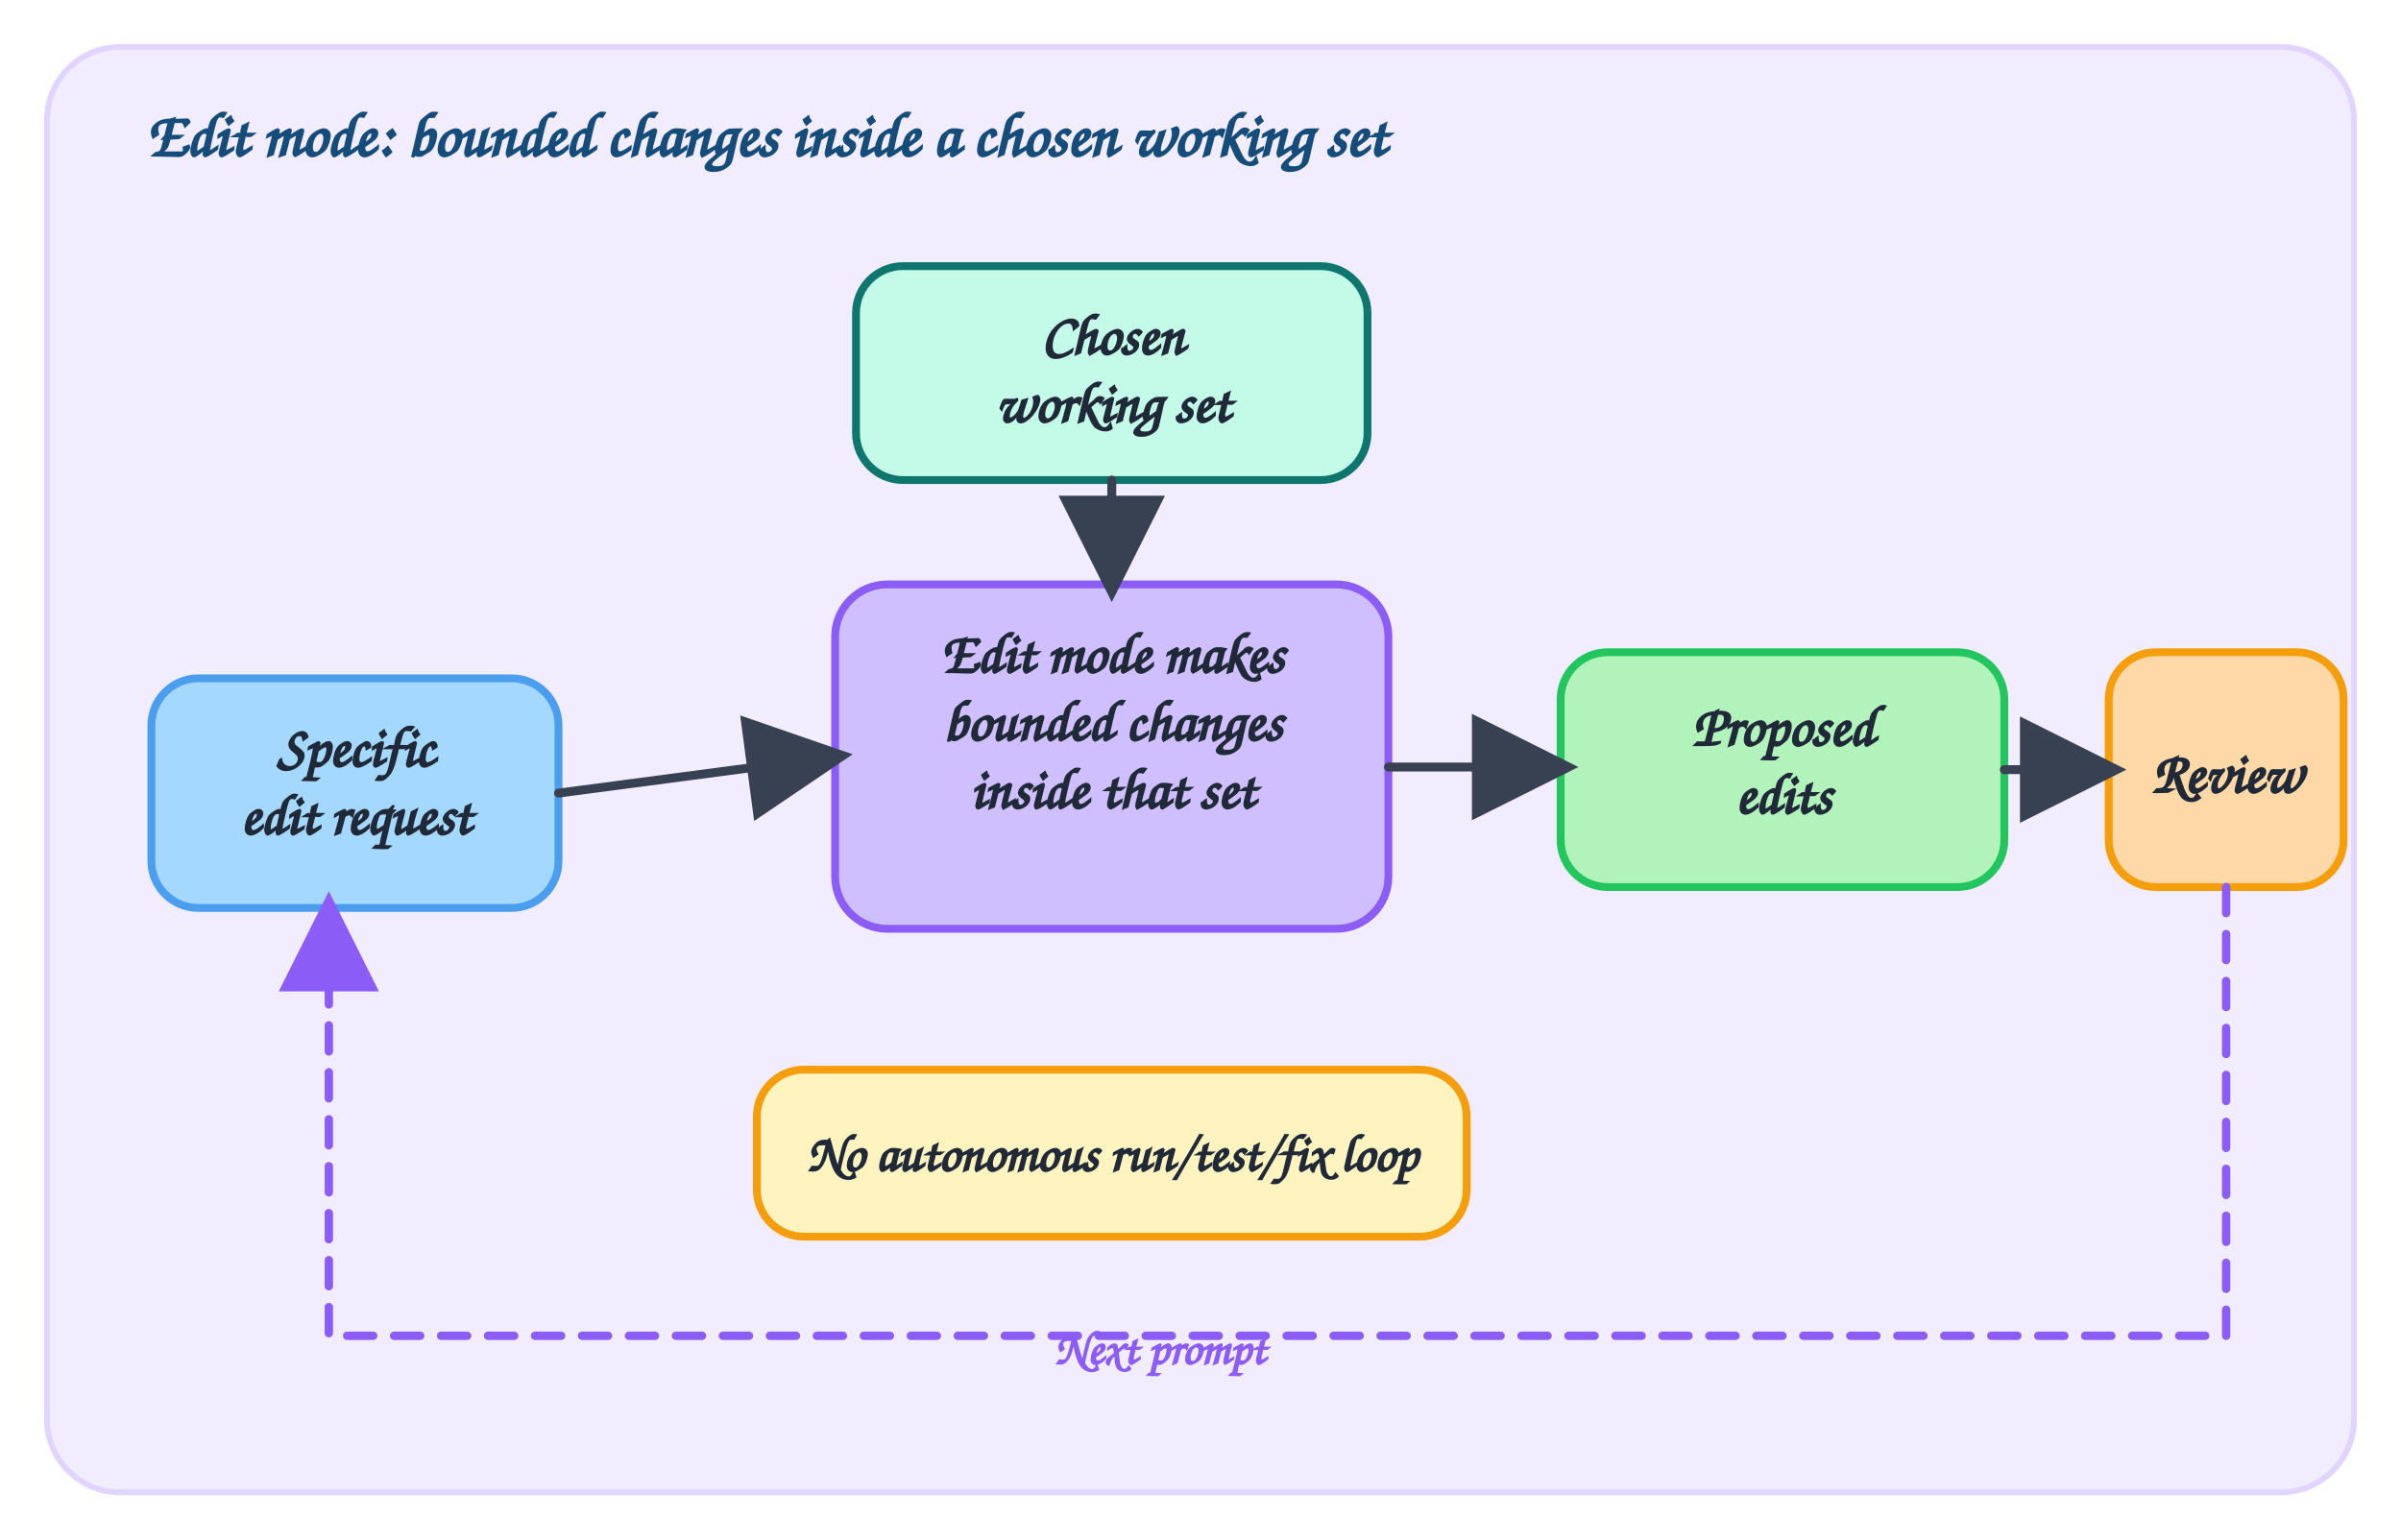
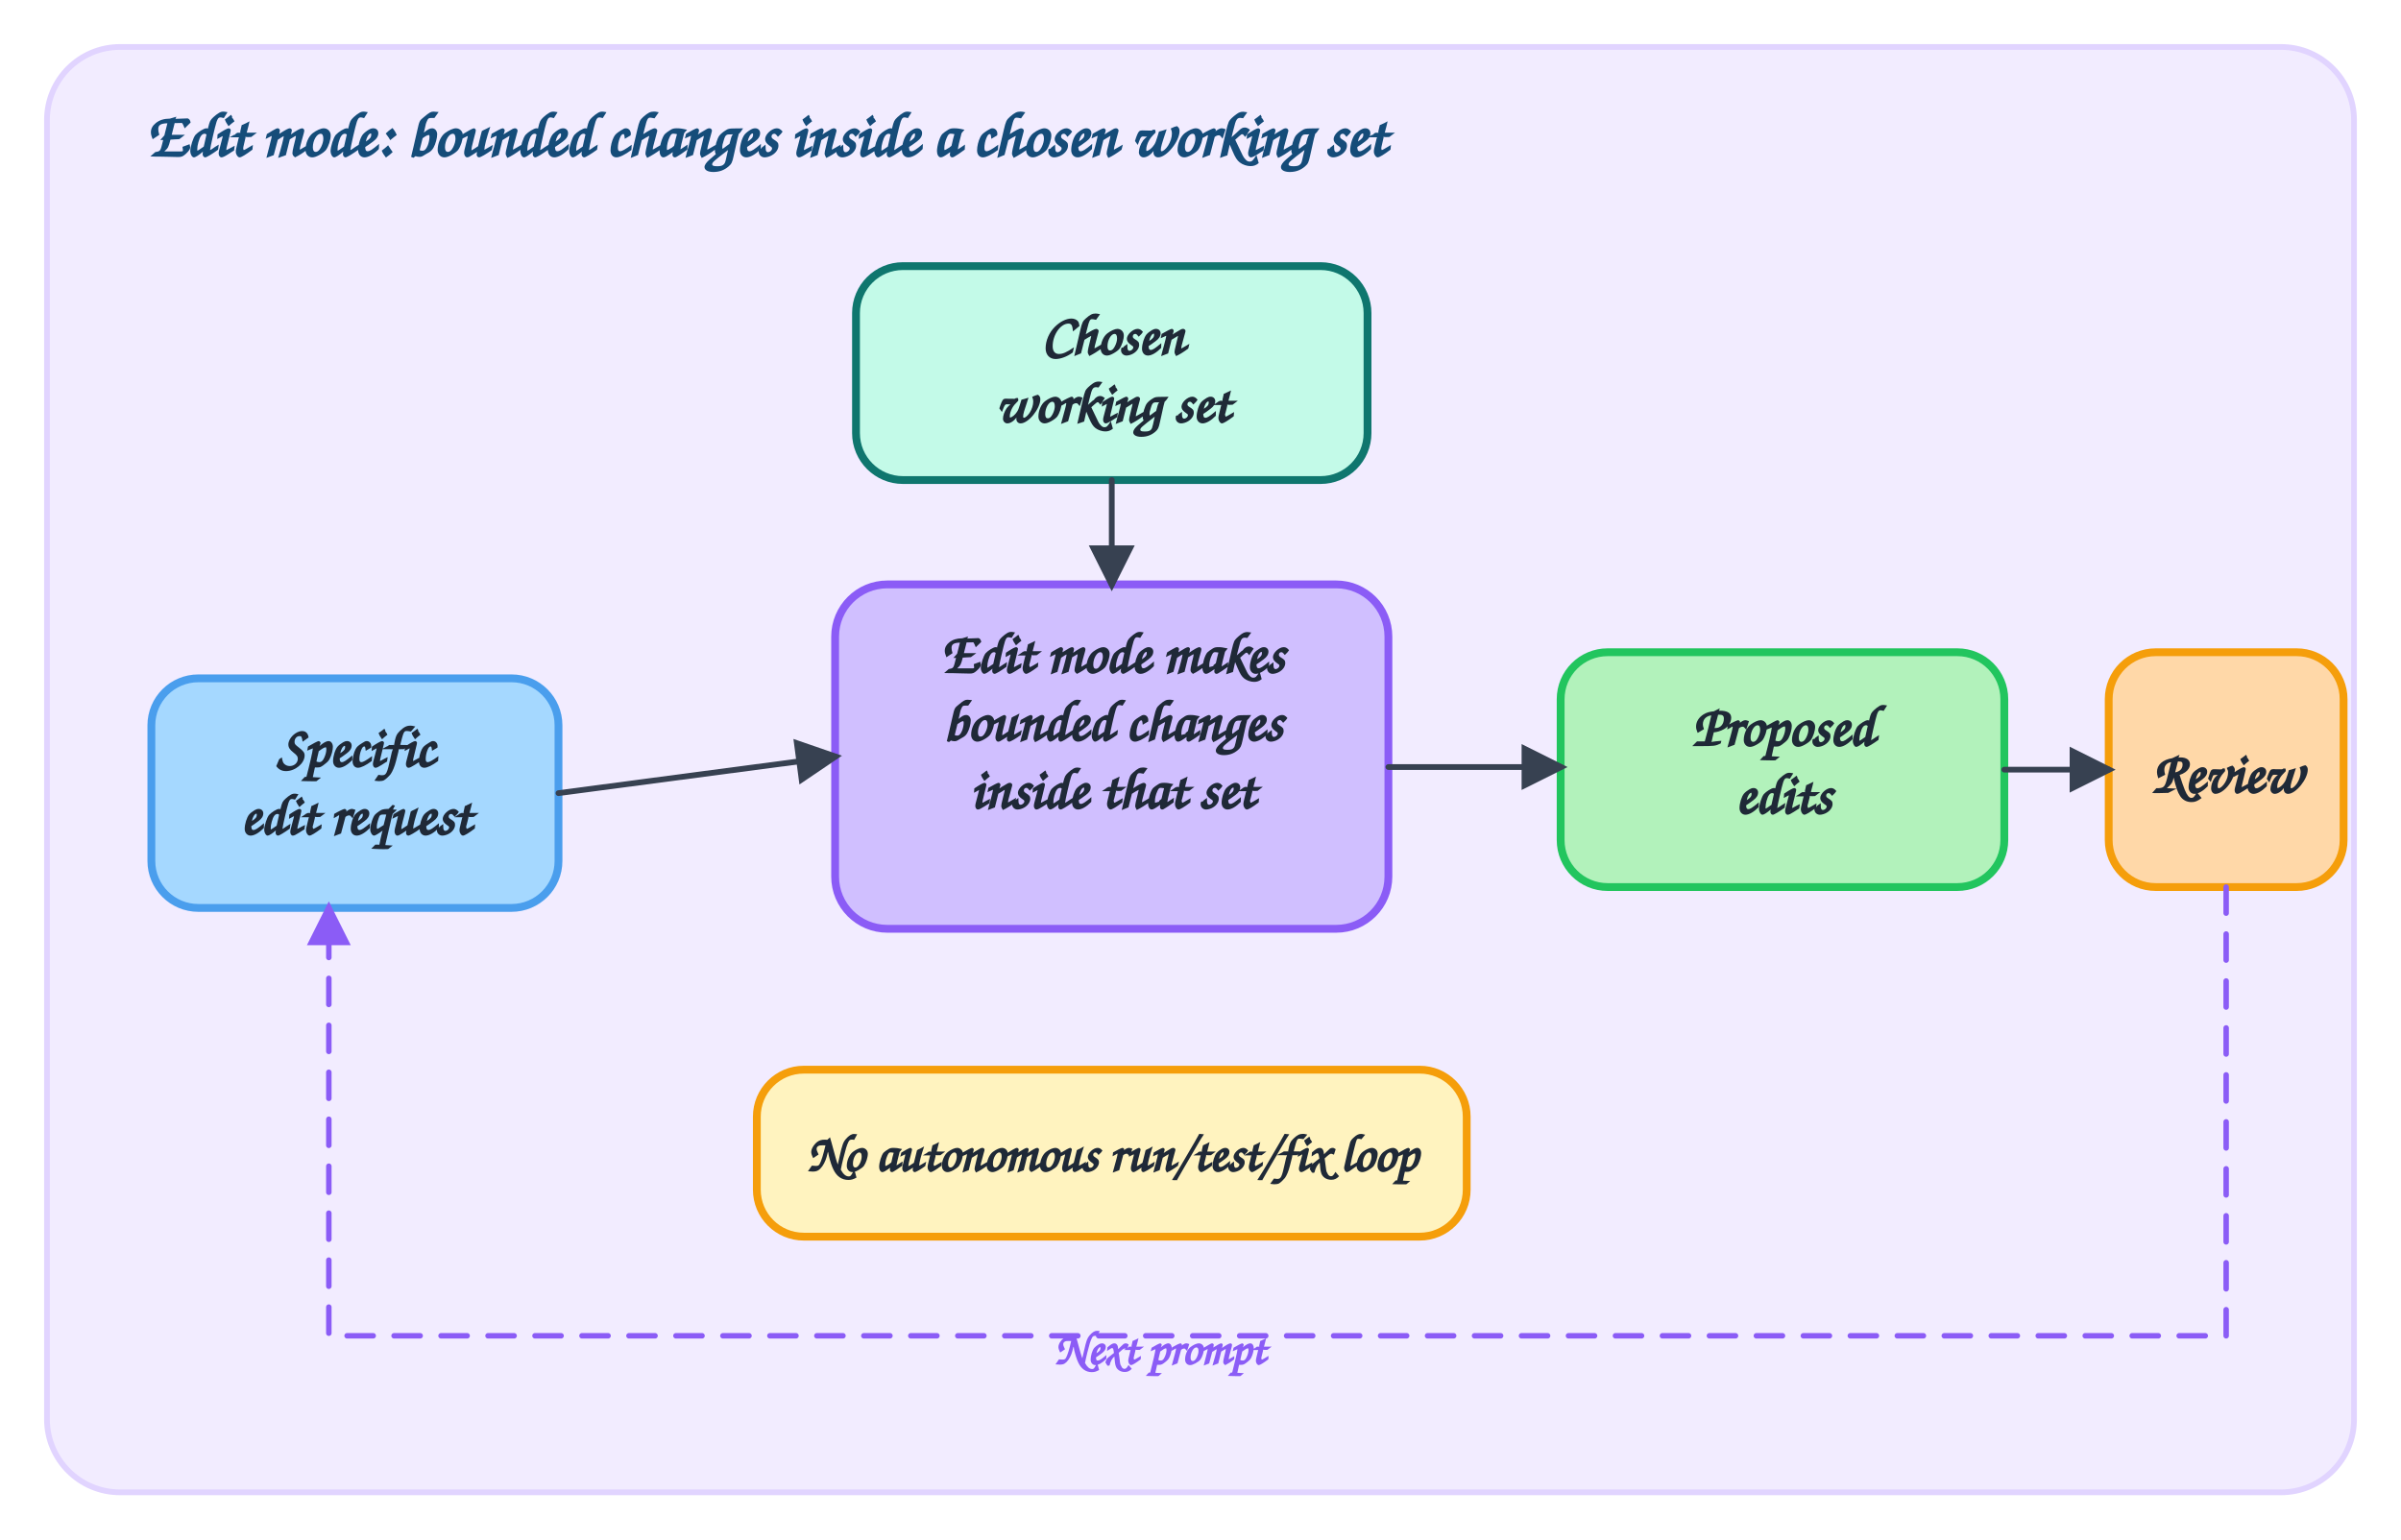
<svg xmlns="http://www.w3.org/2000/svg" viewBox="0 0 920 590" role="img" aria-labelledby="title desc">
  <defs>
-     <marker id="arrow" markerWidth="12" markerHeight="12" refX="10" refY="6" orient="auto" markerUnits="strokeWidth">
-       <path d="M0,0 L12,6 L0,12 z" fill="#374151" />
+     <marker id="arrow" markerWidth="8" markerHeight="8" refX="6.8" refY="4" orient="auto" markerUnits="strokeWidth">
+       <path d="M0,0 L8,4 L0,8 z" fill="#374151" />
    </marker>
-     <marker id="arrow-purple" markerWidth="12" markerHeight="12" refX="10" refY="6" orient="auto" markerUnits="strokeWidth">
-       <path d="M0,0 L12,6 L0,12 z" fill="#8b5cf6" />
+     <marker id="arrow-purple" markerWidth="8" markerHeight="8" refX="6.8" refY="4" orient="auto" markerUnits="strokeWidth">
+       <path d="M0,0 L8,4 L0,8 z" fill="#8b5cf6" />
    </marker>
    <style>
      .panel { fill: #f2ecff; stroke: #e1d4ff; stroke-width: 2.2; }
      .ink { fill: #154c79; font: 700 24px "Bradley Hand", "Marker Felt", "Comic Sans MS", cursive; }
      .box { stroke-width: 3; }
      .boxtext { fill: #1f2937; font: 700 22px "Bradley Hand", "Marker Felt", "Comic Sans MS", cursive; text-anchor: middle; }
      .small { fill: #1f2937; font: 700 20px "Bradley Hand", "Marker Felt", "Comic Sans MS", cursive; text-anchor: middle; }
-       .arrow { fill: none; stroke: #374151; stroke-width: 3.4; stroke-linecap: round; stroke-linejoin: round; marker-end: url(#arrow); }
-       .loop { fill: none; stroke: #8b5cf6; stroke-width: 3.2; stroke-linecap: round; stroke-linejoin: round; stroke-dasharray: 10 8; marker-end: url(#arrow-purple); }
+       .arrow { fill: none; stroke: #374151; stroke-width: 2.2; stroke-linecap: round; stroke-linejoin: round; marker-end: url(#arrow); }
+       .loop { fill: none; stroke: #8b5cf6; stroke-width: 2.1; stroke-linecap: round; stroke-linejoin: round; stroke-dasharray: 10 8; marker-end: url(#arrow-purple); }
      .note { fill: #8b5cf6; font: 700 18px "Bradley Hand", "Marker Felt", "Comic Sans MS", cursive; }
    </style>
  </defs>
  <rect class="panel" x="18" y="18" width="884" height="554" rx="28" />
  <text class="ink" x="56" y="60">Edit mode: bounded changes inside a chosen working set</text>
  <rect class="box" x="328" y="102" width="196" height="82" rx="18" fill="#c3fae8" stroke="#0f766e" />
  <text class="boxtext" x="426" y="136">Chosen</text>
  <text class="boxtext" x="426" y="162">working set</text>
  <rect class="box" x="58" y="260" width="156" height="88" rx="18" fill="#a5d8ff" stroke="#4a9eed" />
  <text class="boxtext" x="136" y="294">Specific</text>
  <text class="boxtext" x="136" y="320">edit request</text>
  <rect class="box" x="320" y="224" width="212" height="132" rx="20" fill="#d0bfff" stroke="#8b5cf6" />
  <text class="boxtext" x="426" y="258">Edit mode makes</text>
  <text class="boxtext" x="426" y="284">bounded changes</text>
  <text class="boxtext" x="426" y="310">inside that set</text>
  <rect class="box" x="598" y="250" width="170" height="90" rx="18" fill="#b2f2bb" stroke="#22c55e" />
  <text class="boxtext" x="683" y="286">Proposed</text>
  <text class="boxtext" x="683" y="312">edits</text>
  <rect class="box" x="808" y="250" width="90" height="90" rx="18" fill="#ffd8a8" stroke="#f59e0b" />
  <text class="boxtext" x="853" y="304">Review</text>
  <rect class="box" x="290" y="410" width="272" height="64" rx="18" fill="#fff3bf" stroke="#f59e0b" />
  <text class="small" x="426" y="449">No autonomous run/test/fix loop</text>
  <path class="arrow" d="M426 184 L426 224" />
  <path class="arrow" d="M214 304 L320 290" />
  <path class="arrow" d="M532 294 L598 294" />
  <path class="arrow" d="M768 295 L808 295" />
  <path class="loop" d="M853 340 L853 512 L126 512 L126 348" />
  <text class="note" x="404" y="523">Next prompt</text>
</svg>
